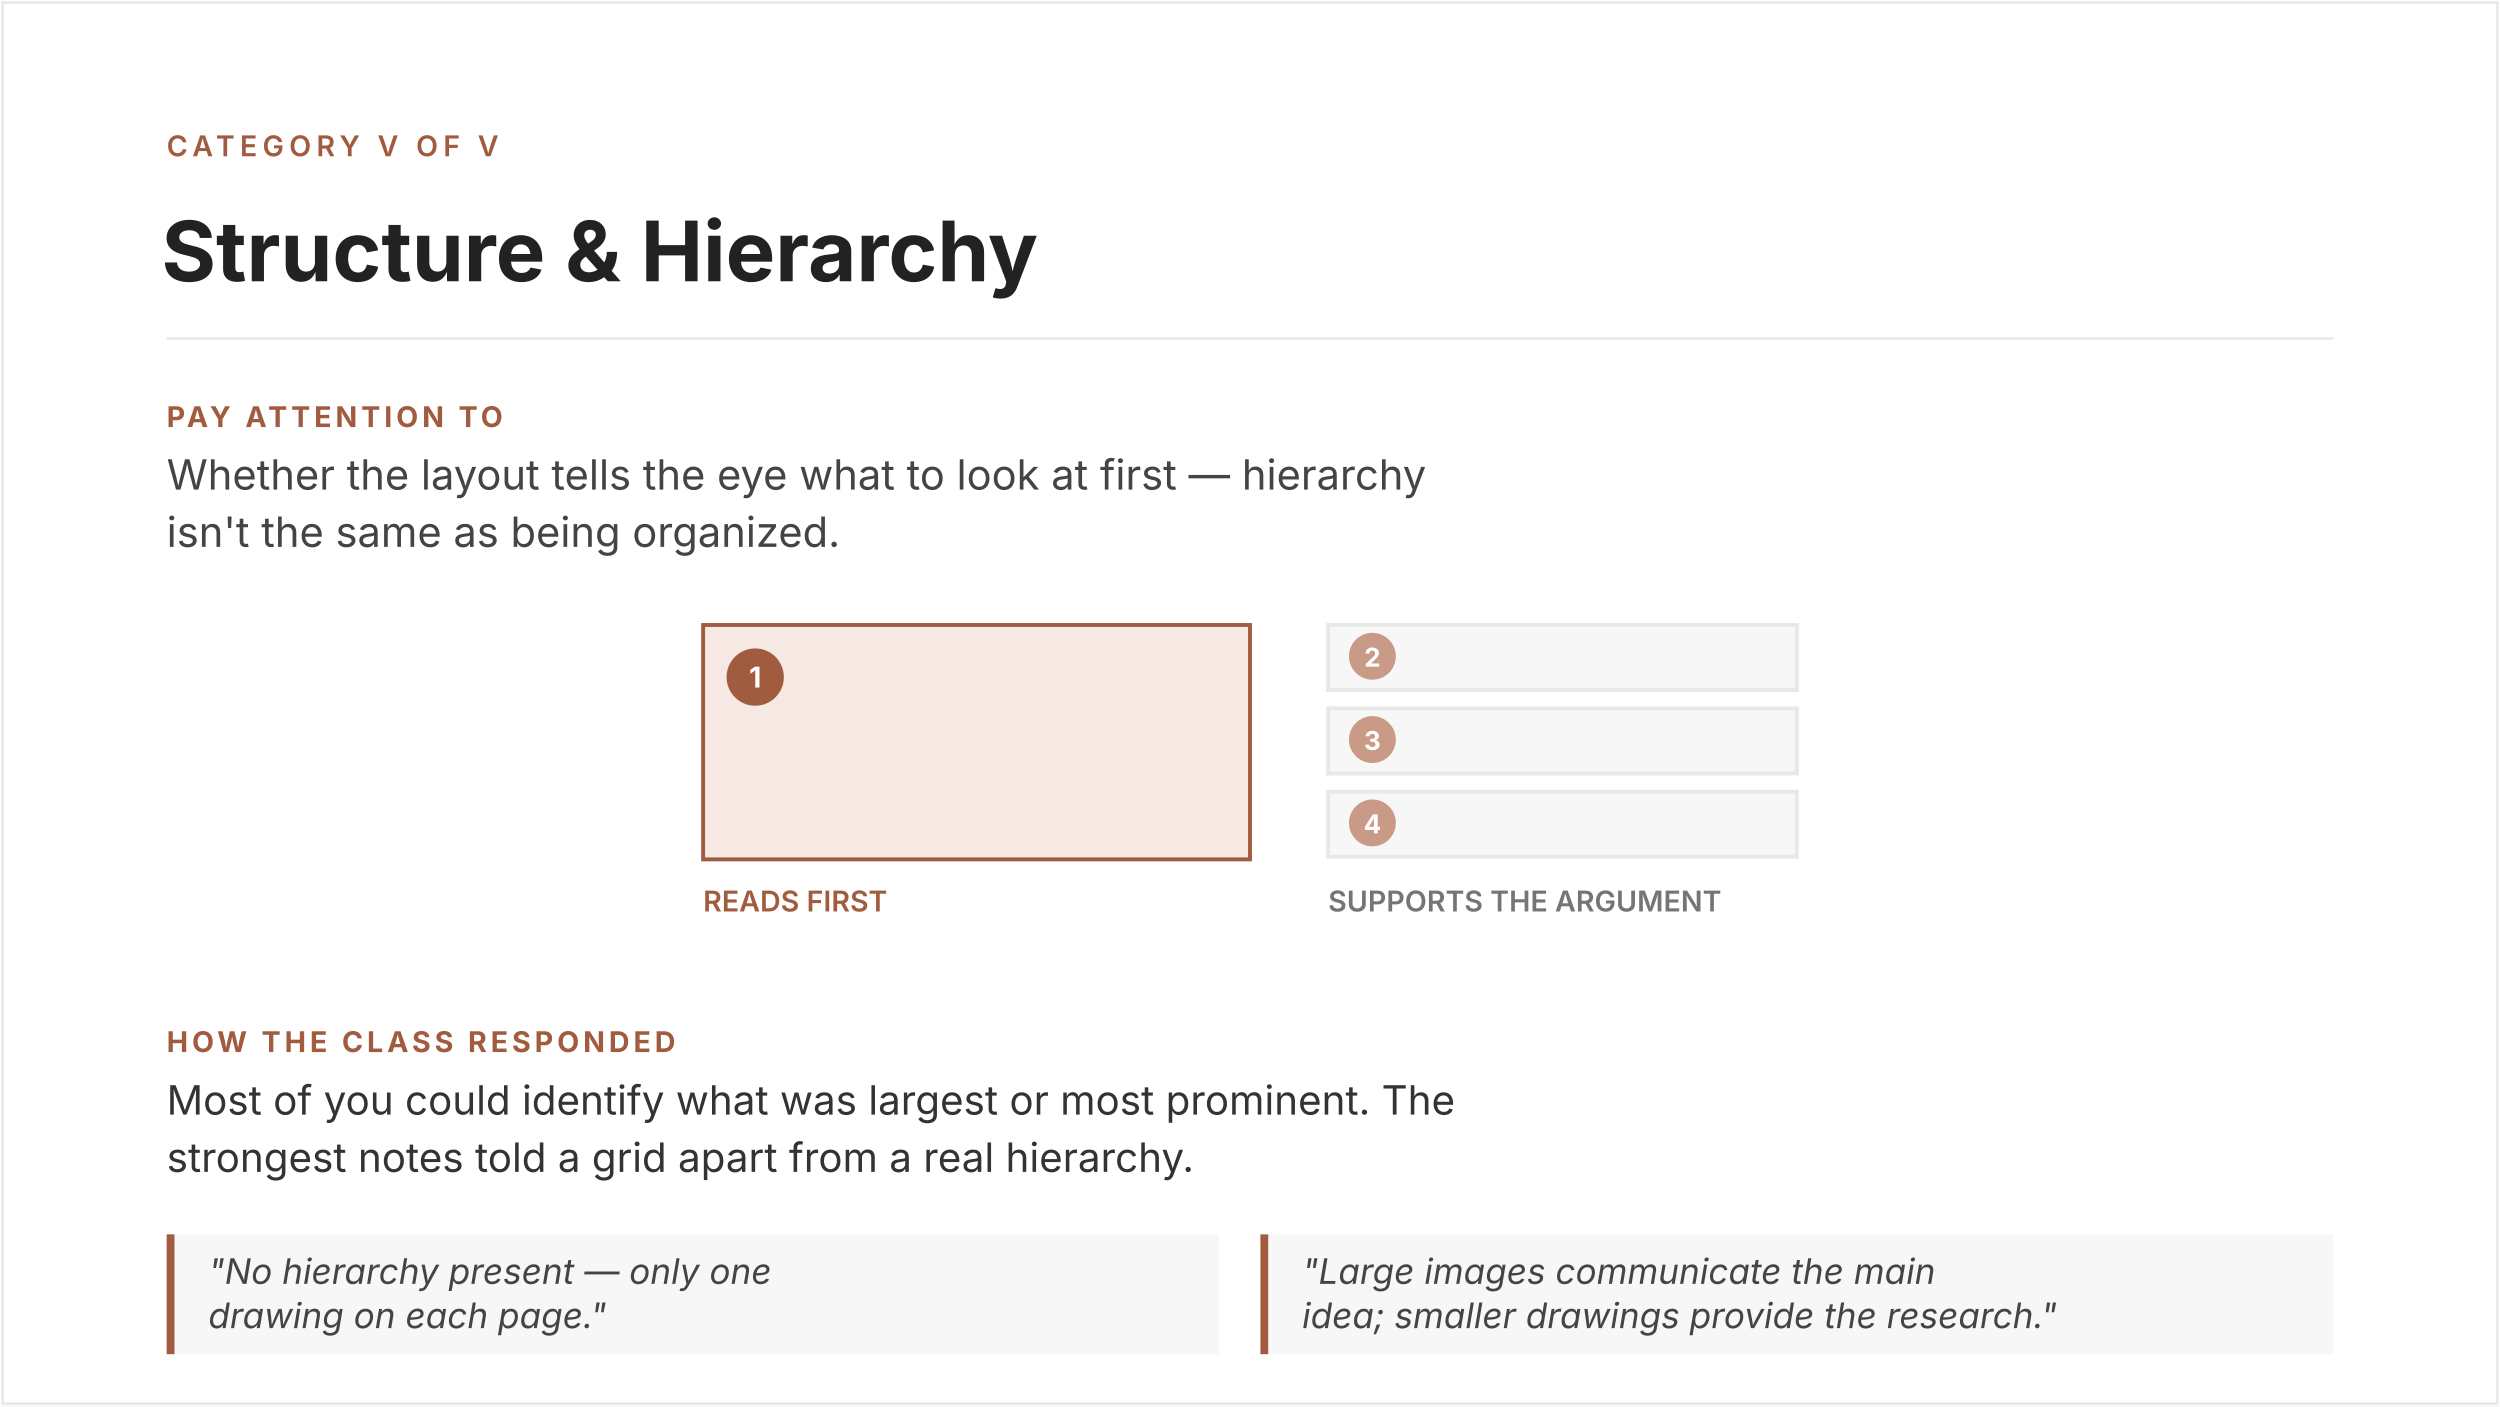
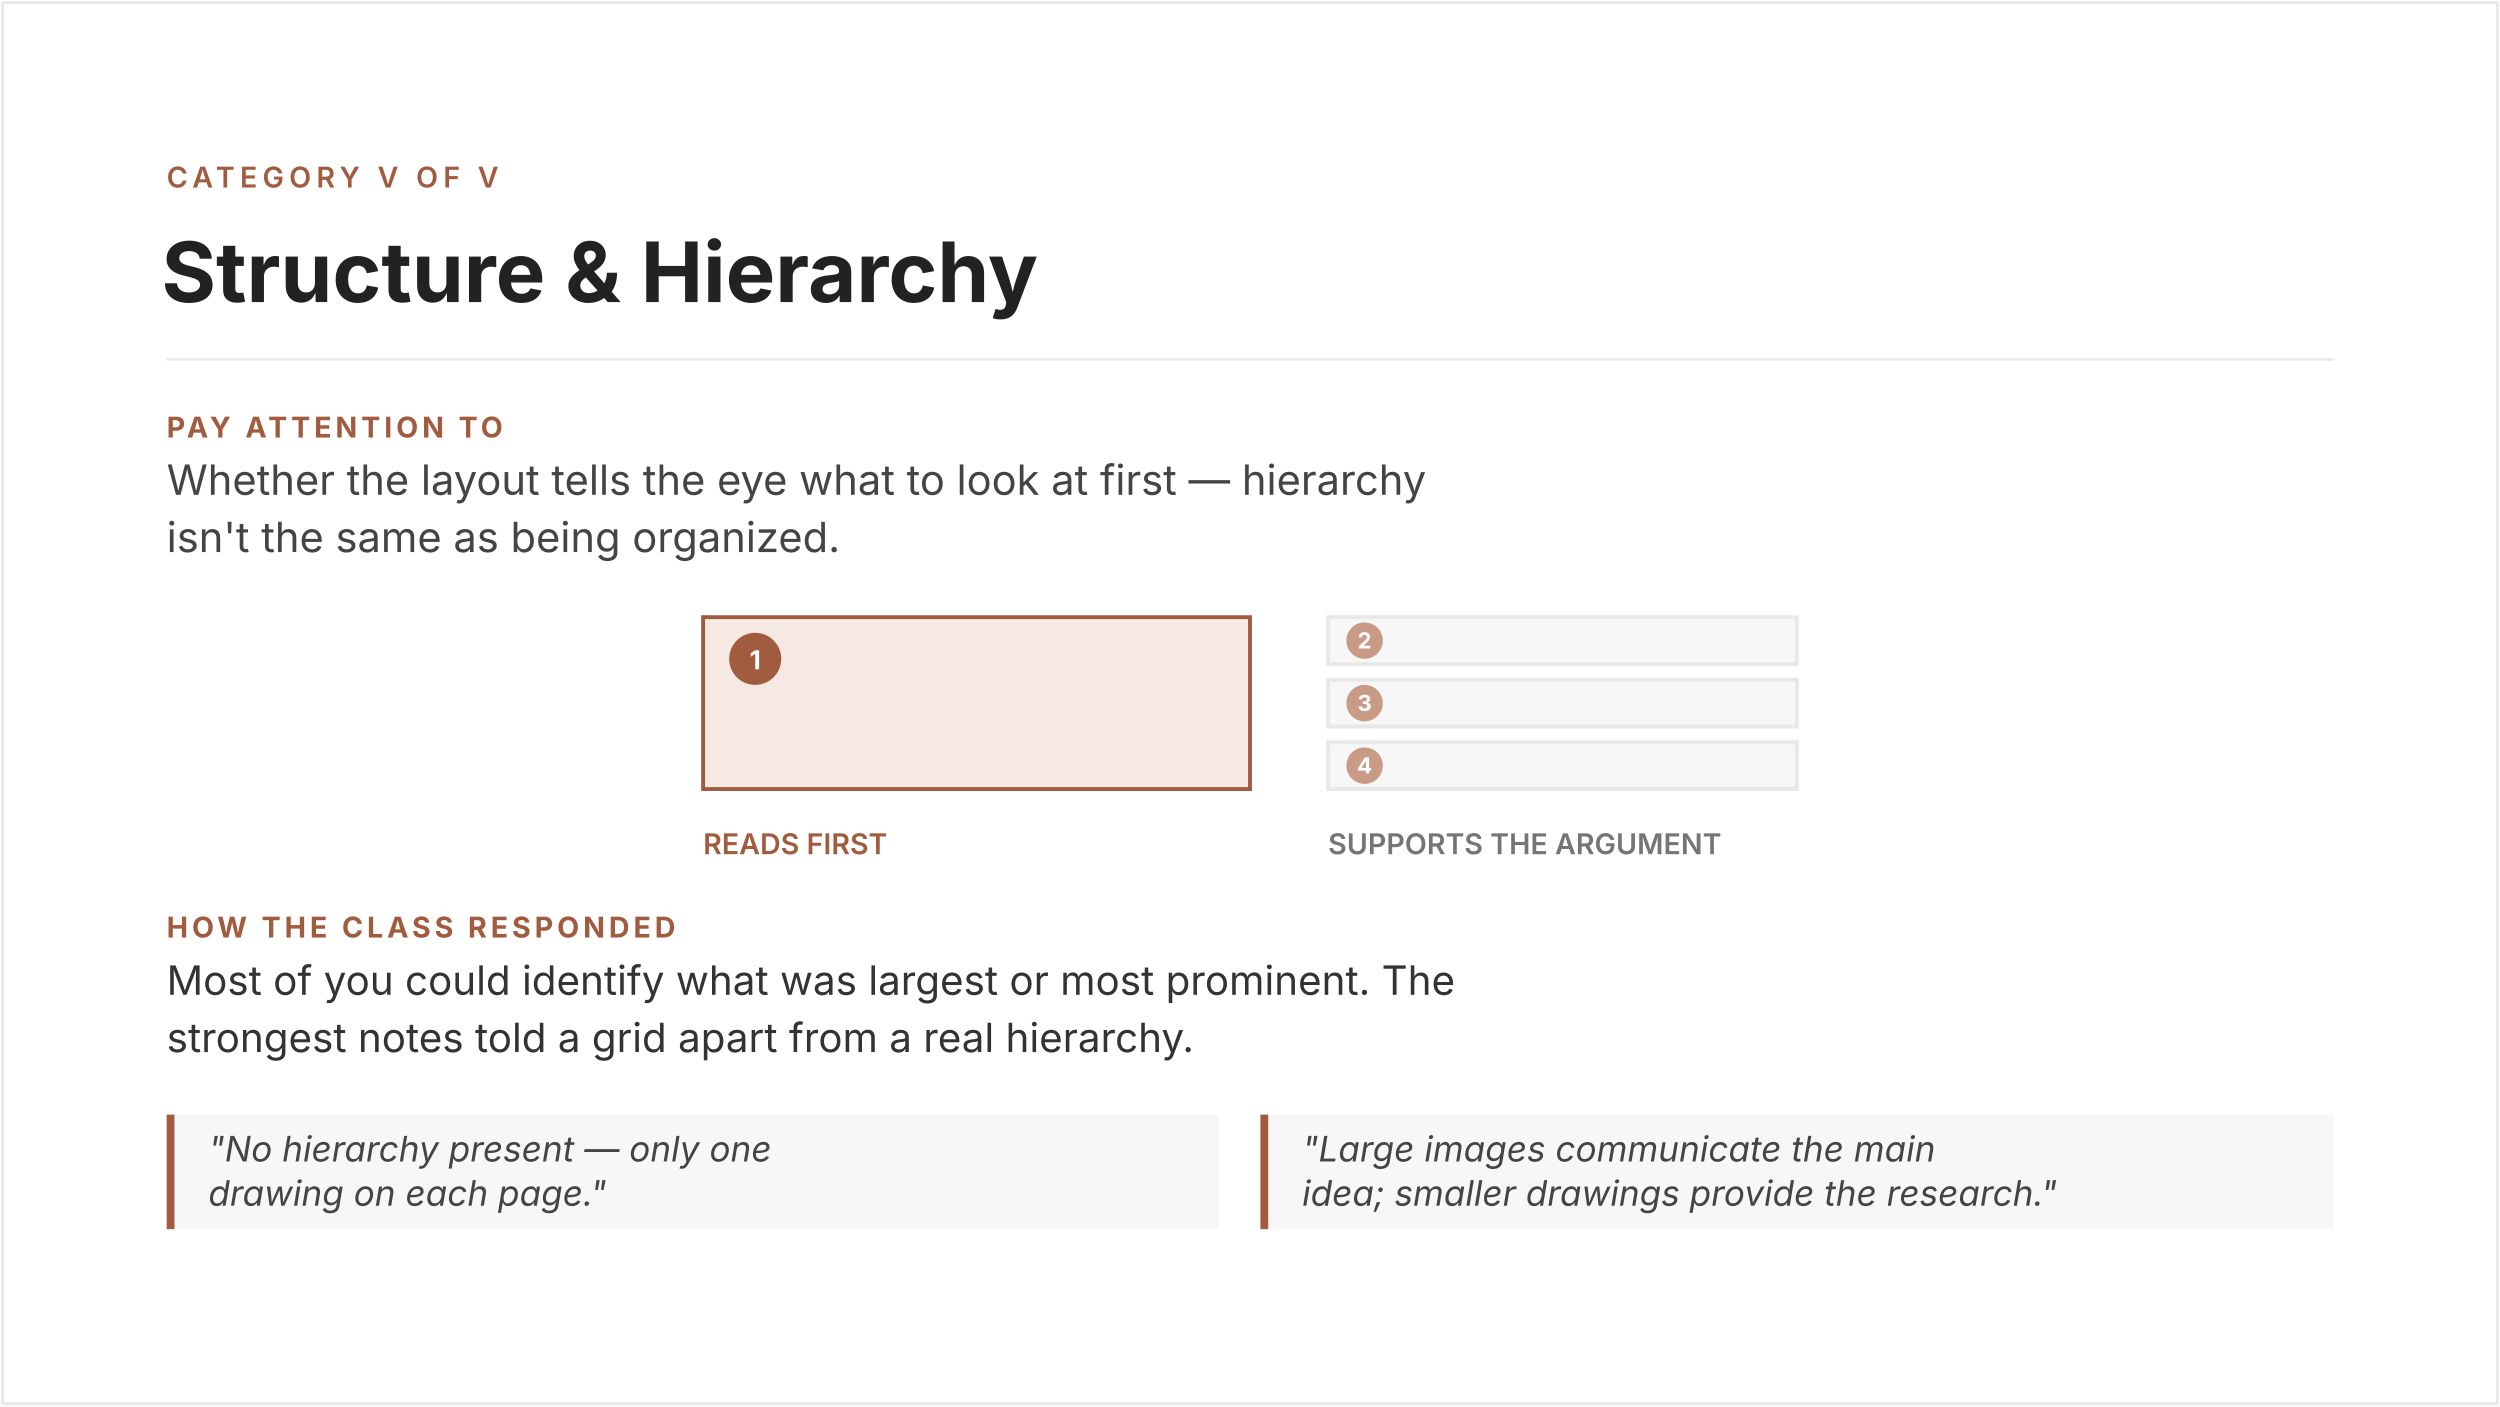
<svg xmlns="http://www.w3.org/2000/svg" width="960" height="540" viewBox="0 0 960 540" font-family="'Inter','Helvetica Neue',Arial,sans-serif">
  <rect x="0" y="0" width="960" height="540" fill="#fff" />
  <rect x="1" y="1" width="958" height="538" fill="none" stroke="#e8e8e8" stroke-width="1" />
-   <text x="64" y="60" font-size="11" font-weight="600" letter-spacing="2" fill="#a15c3f">CATEGORY V OF V</text>
-   <text x="62" y="108" font-size="32" font-weight="700" fill="#222">Structure &amp; Hierarchy</text>
-   <line x1="64" y1="130" x2="896" y2="130" stroke="#e8e8e8" stroke-width="1" />
-   <text x="64" y="164" font-size="11" font-weight="700" letter-spacing="1.5" fill="#a15c3f">PAY ATTENTION TO</text>
-   <text x="64" y="188" font-size="16" fill="#444">Whether the layout tells the eye what to look at first — hierarchy</text>
-   <text x="64" y="210" font-size="16" fill="#444">isn't the same as being organized.</text>
+   <text x="64" y="72" font-size="11" font-weight="600" letter-spacing="2" fill="#a15c3f">CATEGORY V OF V</text>
+   <text x="62" y="116" font-size="32" font-weight="700" fill="#222">Structure &amp; Hierarchy</text>
+   <line x1="64" y1="138" x2="896" y2="138" stroke="#e8e8e8" stroke-width="1" />
+   <text x="64" y="168" font-size="11" font-weight="700" letter-spacing="1.5" fill="#a15c3f">PAY ATTENTION TO</text>
+   <text x="64" y="190" font-size="16" fill="#444">Whether the layout tells the eye what to look at first — hierarchy</text>
+   <text x="64" y="212" font-size="16" fill="#444">isn't the same as being organized.</text>
  <g>
-     <rect x="270" y="240" width="210" height="90" fill="#f6e9e4" stroke="#a15c3f" stroke-width="1.5" />
-     <circle cx="290" cy="260" r="11" fill="#a15c3f" />
-     <text x="290" y="264" font-size="11" fill="#fff" text-anchor="middle" font-weight="700">1</text>
-     <rect x="510" y="240" width="180" height="25" fill="#f7f7f7" stroke="#e8e8e8" stroke-width="1.5" />
-     <circle cx="527" cy="252" r="9" fill="#c99b87" />
-     <text x="527" y="256" font-size="10" fill="#fff" text-anchor="middle" font-weight="700">2</text>
-     <rect x="510" y="272" width="180" height="25" fill="#f7f7f7" stroke="#e8e8e8" stroke-width="1.5" />
-     <circle cx="527" cy="284" r="9" fill="#c99b87" />
-     <text x="527" y="288" font-size="10" fill="#fff" text-anchor="middle" font-weight="700">3</text>
-     <rect x="510" y="304" width="180" height="25" fill="#f7f7f7" stroke="#e8e8e8" stroke-width="1.5" />
-     <circle cx="527" cy="316" r="9" fill="#c99b87" />
-     <text x="527" y="320" font-size="10" fill="#fff" text-anchor="middle" font-weight="700">4</text>
-     <text x="270" y="350" font-size="11" fill="#a15c3f" font-weight="600">READS FIRST</text>
-     <text x="510" y="350" font-size="11" fill="#757575" font-weight="600">SUPPORTS THE ARGUMENT</text>
+     <rect x="270" y="237" width="210" height="66" fill="#f6e9e4" stroke="#a15c3f" stroke-width="1.5" />
+     <circle cx="290" cy="253" r="10" fill="#a15c3f" />
+     <text x="290" y="257" font-size="10" fill="#fff" text-anchor="middle" font-weight="700">1</text>
+     <rect x="510" y="237" width="180" height="18" fill="#f7f7f7" stroke="#e8e8e8" stroke-width="1.5" />
+     <circle cx="524" cy="246" r="7" fill="#c99b87" />
+     <text x="524" y="249" font-size="8.5" fill="#fff" text-anchor="middle" font-weight="700">2</text>
+     <rect x="510" y="261" width="180" height="18" fill="#f7f7f7" stroke="#e8e8e8" stroke-width="1.5" />
+     <circle cx="524" cy="270" r="7" fill="#c99b87" />
+     <text x="524" y="273" font-size="8.5" fill="#fff" text-anchor="middle" font-weight="700">3</text>
+     <rect x="510" y="285" width="180" height="18" fill="#f7f7f7" stroke="#e8e8e8" stroke-width="1.5" />
+     <circle cx="524" cy="294" r="7" fill="#c99b87" />
+     <text x="524" y="297" font-size="8.5" fill="#fff" text-anchor="middle" font-weight="700">4</text>
+     <text x="270" y="328" font-size="11" fill="#a15c3f" font-weight="600">READS FIRST</text>
+     <text x="510" y="328" font-size="11" fill="#757575" font-weight="600">SUPPORTS THE ARGUMENT</text>
  </g>
-   <text x="64" y="404" font-size="11" font-weight="700" letter-spacing="1.5" fill="#a15c3f">HOW THE CLASS RESPONDED</text>
-   <text x="64" y="428" font-size="15.5" fill="#333">Most of you could identify what was largest or most prominent. The</text>
-   <text x="64" y="450" font-size="15.5" fill="#333">strongest notes told a grid apart from a real hierarchy.</text>
-   <rect x="64" y="474" width="404" height="46" fill="#f7f7f7" />
-   <rect x="64" y="474" width="3" height="46" fill="#a15c3f" />
-   <text x="80" y="493" font-size="13.5" fill="#444" font-style="italic">"No hierarchy present — only one</text>
-   <text x="80" y="510" font-size="13.5" fill="#444" font-style="italic">drawing on each page."</text>
-   <rect x="484" y="474" width="412" height="46" fill="#f7f7f7" />
-   <rect x="484" y="474" width="3" height="46" fill="#a15c3f" />
-   <text x="500" y="493" font-size="13.5" fill="#444" font-style="italic">"Large images communicate the main</text>
-   <text x="500" y="510" font-size="13.5" fill="#444" font-style="italic">idea; smaller drawings provide the research."</text>
+   <text x="64" y="360" font-size="11" font-weight="700" letter-spacing="1.5" fill="#a15c3f">HOW THE CLASS RESPONDED</text>
+   <text x="64" y="382" font-size="15.5" fill="#333">Most of you could identify what was largest or most prominent. The</text>
+   <text x="64" y="404" font-size="15.5" fill="#333">strongest notes told a grid apart from a real hierarchy.</text>
+   <rect x="64" y="428" width="404" height="44" fill="#f7f7f7" />
+   <rect x="64" y="428" width="3" height="44" fill="#a15c3f" />
+   <text x="80" y="446" font-size="13.5" fill="#444" font-style="italic">"No hierarchy present — only one</text>
+   <text x="80" y="463" font-size="13.5" fill="#444" font-style="italic">drawing on each page."</text>
+   <rect x="484" y="428" width="412" height="44" fill="#f7f7f7" />
+   <rect x="484" y="428" width="3" height="44" fill="#a15c3f" />
+   <text x="500" y="446" font-size="13.5" fill="#444" font-style="italic">"Large images communicate the main</text>
+   <text x="500" y="463" font-size="13.5" fill="#444" font-style="italic">idea; smaller drawings provide the research."</text>
</svg>
